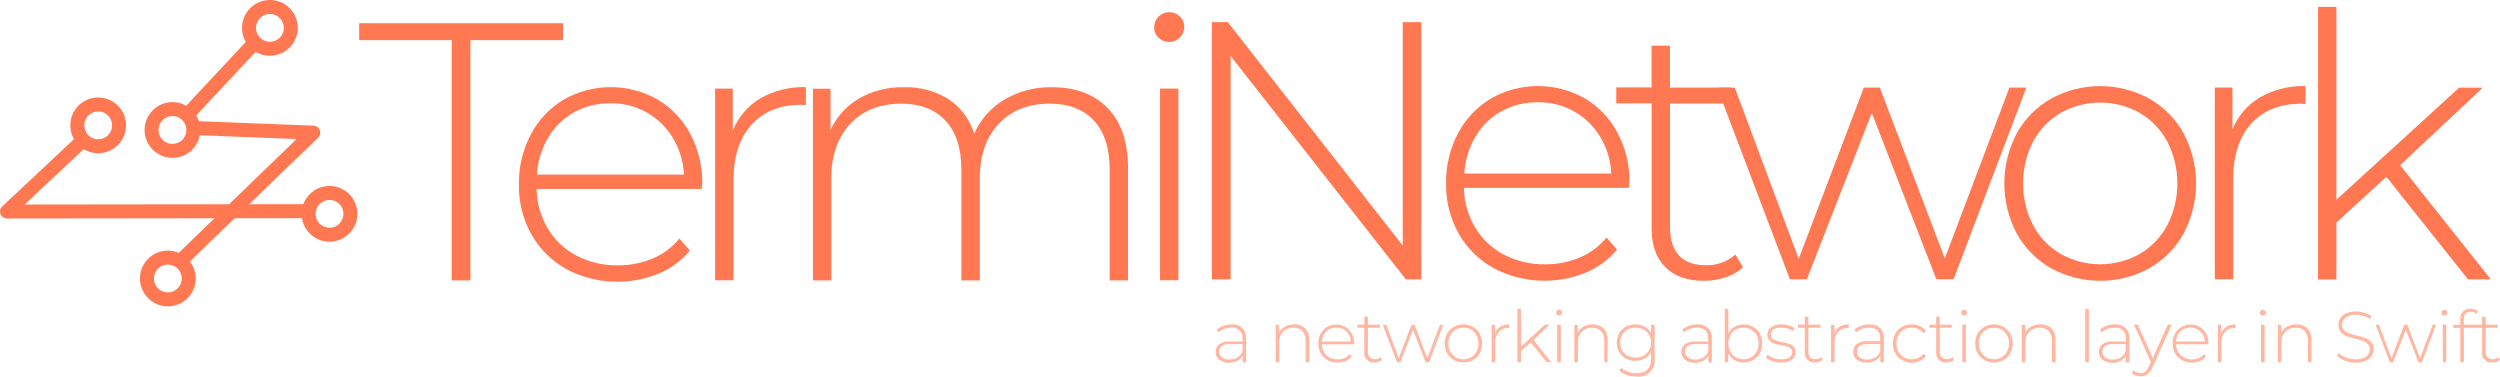
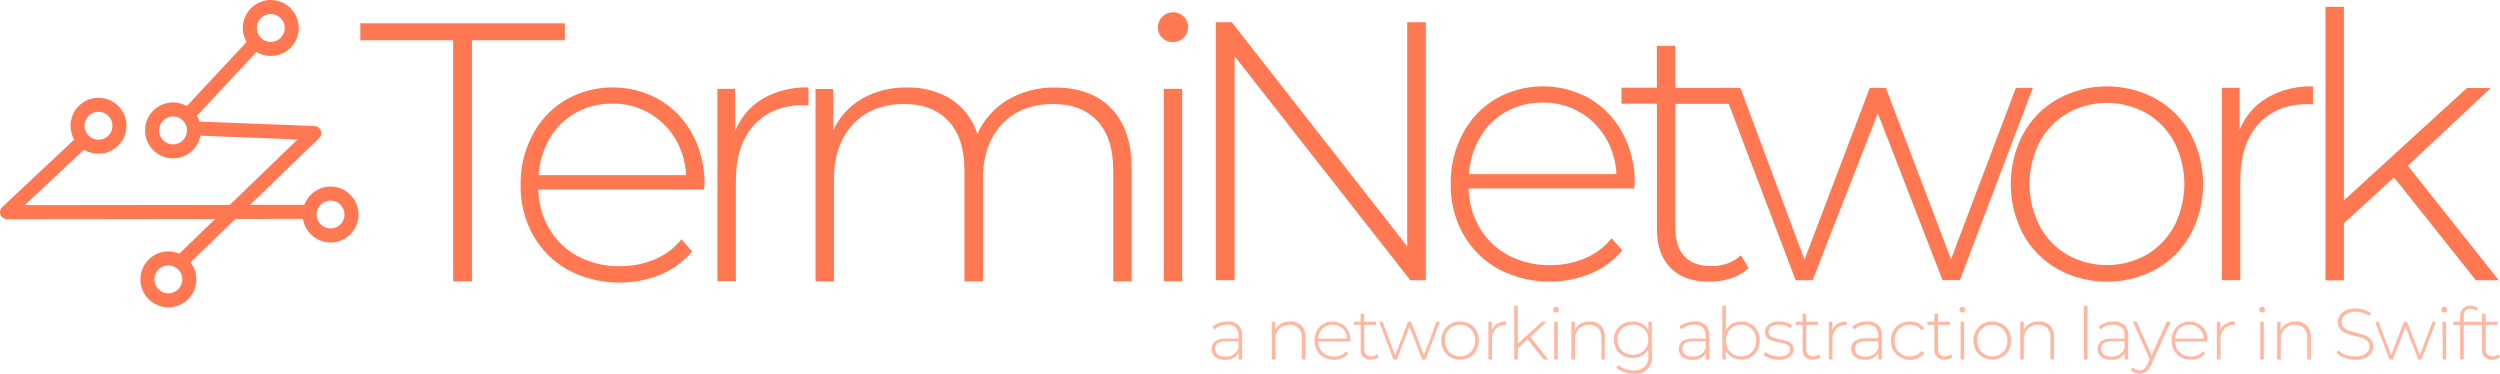
- <svg xmlns="http://www.w3.org/2000/svg" viewBox="0 0 626.06 94.27">
+ <svg xmlns="http://www.w3.org/2000/svg" viewBox="0 0 624.06 93.27">
  <defs>
    <style>.cls-1,.cls-2{fill:none;stroke:#ff7851;stroke-width:3.5px;}.cls-1{stroke-miterlimit:10;}.cls-2{stroke-linejoin:round;}.cls-3{fill:#ff7851;}.cls-4{fill:#ffb7a1;}</style>
  </defs>
  <g id="Layer_2" data-name="Layer 2">
    <circle class="cls-1" cx="82.52" cy="53.55" r="5.23" />
    <circle class="cls-1" cx="42.03" cy="69.74" r="5.23" />
    <circle class="cls-1" cx="43.19" cy="32.55" r="5.23" />
    <circle class="cls-1" cx="24.59" cy="31.39" r="5.23" />
    <circle class="cls-1" cx="67.59" cy="6.98" r="5.23" />
    <polyline class="cls-2" points="48.24 32.05 78.45 33.22 45.09 65.42" />
    <polyline class="cls-2" points="20.34 35.54 1.75 52.97 76.89 52.88" />
    <line class="cls-2" x1="63.34" y1="11.14" x2="47.07" y2="28.57" />
    <path class="cls-3" d="M295.37,439.33H272.19V435.1h51.06v4.23H300.06V499.5h-4.69Z" transform="translate(-182.25 -429.28)" />
    <path class="cls-3" d="M357.93,476.59H316.62a20.12,20.12,0,0,0,2.86,10,18.15,18.15,0,0,0,7.22,6.76A21.63,21.63,0,0,0,337,495.72a21.9,21.9,0,0,0,8.69-1.7,16.85,16.85,0,0,0,6.67-5l2.67,3a20.5,20.5,0,0,1-7.87,5.8,27.44,27.44,0,0,1-23-1.1,22.69,22.69,0,0,1-8.79-8.65,24.79,24.79,0,0,1-3.17-12.61,26,26,0,0,1,3-12.55,22,22,0,0,1,8.23-8.7,23.77,23.77,0,0,1,23.51,0,21.86,21.86,0,0,1,8.18,8.6,25.77,25.77,0,0,1,3,12.51ZM326,457.41a17.24,17.24,0,0,0-6.49,6.34,20.71,20.71,0,0,0-2.8,9.25h36.8a19.42,19.42,0,0,0-2.76-9.2,17.89,17.89,0,0,0-15.64-8.65A18.32,18.32,0,0,0,326,457.41Z" transform="translate(-182.25 -429.28)" />
    <path class="cls-3" d="M372.65,453.91a21.86,21.86,0,0,1,11.41-2.81v4.51l-1.1-.09q-8,0-12.52,5t-4.5,13.94v25h-4.61v-48h4.42V462A16.58,16.58,0,0,1,372.65,453.91Z" transform="translate(-182.25 -429.28)" />
    <path class="cls-3" d="M459.64,456.35q5.1,5.23,5.1,15.09V499.5h-4.6V471.8q0-8.08-3.95-12.32t-11-4.24q-8.1,0-12.84,5.06t-4.73,13.62V499.5H423V471.8q0-8.08-4-12.32t-11-4.24q-8.1,0-12.83,5.06t-4.74,13.62V499.5h-4.6v-48h4.41v10.31a17.73,17.73,0,0,1,7.13-7.87,21.74,21.74,0,0,1,11.27-2.81,20,20,0,0,1,11.09,2.95,16,16,0,0,1,6.49,8.65,18.73,18.73,0,0,1,7.49-8.47,22.43,22.43,0,0,1,11.92-3.13Q454.54,451.1,459.64,456.35Z" transform="translate(-182.25 -429.28)" />
    <path class="cls-3" d="M472.38,438.73a3.46,3.46,0,0,1-1.1-2.62,3.76,3.76,0,0,1,3.77-3.77,3.71,3.71,0,0,1,2.66,1.05,3.49,3.49,0,0,1,1.11,2.63,3.79,3.79,0,0,1-3.77,3.77A3.7,3.7,0,0,1,472.38,438.73Zm.37,12.74h4.6v48h-4.6Z" transform="translate(-182.25 -429.28)" />
-     <path class="cls-4" d="M493.37,511.41a3.45,3.45,0,0,1,.94,2.62v6h-.87v-1.67a3.19,3.19,0,0,1-1.31,1.29,4.45,4.45,0,0,1-2.07.46,3.84,3.84,0,0,1-2.48-.74,2.56,2.56,0,0,1-.07-3.85,4.06,4.06,0,0,1,2.67-.72h3.23V514a2.63,2.63,0,0,0-.72-2,2.88,2.88,0,0,0-2.07-.68,5.17,5.17,0,0,0-1.8.32,4.47,4.47,0,0,0-1.44.87l-.45-.65a4.85,4.85,0,0,1,1.69-1,6,6,0,0,1,2.07-.35A3.71,3.71,0,0,1,493.37,511.41Zm-1.2,7.37a3.28,3.28,0,0,0,1.24-1.57v-1.76H490.2a3.26,3.26,0,0,0-2,.5,1.71,1.71,0,0,0-.62,1.39,1.74,1.74,0,0,0,.69,1.45,3.09,3.09,0,0,0,1.92.53A3.52,3.52,0,0,0,492.17,518.78Z" transform="translate(-182.25 -429.28)" />
-     <path class="cls-4" d="M509.12,511.54a4,4,0,0,1,1,2.95V520h-.9v-5.41a3.34,3.34,0,0,0-.81-2.42,3,3,0,0,0-2.24-.82,3.47,3.47,0,0,0-2.61,1,3.68,3.68,0,0,0-.95,2.66v5h-.9v-9.39h.86v2a3.67,3.67,0,0,1,1.45-1.55,4.48,4.48,0,0,1,2.28-.55A3.77,3.77,0,0,1,509.12,511.54Z" transform="translate(-182.25 -429.28)" />
-     <path class="cls-4" d="M521.36,515.5h-8.08a4,4,0,0,0,.55,2,3.61,3.61,0,0,0,1.42,1.32,4.26,4.26,0,0,0,2,.47,4.37,4.37,0,0,0,1.7-.34,3.32,3.32,0,0,0,1.3-1l.52.6a3.91,3.91,0,0,1-1.54,1.13,5.06,5.06,0,0,1-2,.4,5,5,0,0,1-2.5-.62,4.3,4.3,0,0,1-1.72-1.69,4.79,4.79,0,0,1-.62-2.46,5.08,5.08,0,0,1,.58-2.46,4.32,4.32,0,0,1,1.61-1.7,4.67,4.67,0,0,1,4.6,0,4.25,4.25,0,0,1,1.6,1.68,5.07,5.07,0,0,1,.59,2.45Zm-6.25-3.75a3.36,3.36,0,0,0-1.27,1.24,4,4,0,0,0-.54,1.81h7.2A3.87,3.87,0,0,0,520,513a3.51,3.51,0,0,0-3.06-1.69A3.68,3.68,0,0,0,515.11,511.75Z" transform="translate(-182.25 -429.28)" />
-     <path class="cls-4" d="M528.38,519.39a2.13,2.13,0,0,1-.86.49,3.16,3.16,0,0,1-1.07.18,2.33,2.33,0,0,1-2.55-2.56v-6.14h-1.73v-.77h1.73v-2h.9v2h3v.77h-3v6a1.93,1.93,0,0,0,.44,1.39,1.68,1.68,0,0,0,1.3.48,2.07,2.07,0,0,0,1.46-.52Z" transform="translate(-182.25 -429.28)" />
-     <path class="cls-4" d="M543.68,510.59,540.12,520h-.85l-3.17-8.15L532.92,520h-.83l-3.57-9.39h.87l3.13,8.39,3.2-8.39h.78l3.18,8.37,3.17-8.37Z" transform="translate(-182.25 -429.28)" />
-     <path class="cls-4" d="M546.32,519.44a4.32,4.32,0,0,1-1.69-1.7,5.25,5.25,0,0,1,0-4.91,4.38,4.38,0,0,1,1.69-1.7,5,5,0,0,1,4.8,0,4.29,4.29,0,0,1,1.68,1.7,5.17,5.17,0,0,1,0,4.91,4.23,4.23,0,0,1-1.68,1.7,5,5,0,0,1-4.8,0Zm4.33-.7a3.57,3.57,0,0,0,1.35-1.4,4.47,4.47,0,0,0,0-4.11,3.64,3.64,0,0,0-1.35-1.4,4,4,0,0,0-3.87,0,3.64,3.64,0,0,0-1.35,1.4,4.55,4.55,0,0,0,0,4.11,3.57,3.57,0,0,0,1.35,1.4,3.93,3.93,0,0,0,3.87,0Z" transform="translate(-182.25 -429.28)" />
-     <path class="cls-4" d="M558,511.06a4.33,4.33,0,0,1,2.23-.54v.88l-.21,0a3.13,3.13,0,0,0-2.45,1,3.91,3.91,0,0,0-.88,2.73V520h-.9v-9.39h.86v2.05A3.32,3.32,0,0,1,558,511.06Z" transform="translate(-182.25 -429.28)" />
-     <path class="cls-4" d="M565.58,515l-2.44,2.23V520h-.9V506.63h.9v9.45l6-5.49h1.15l-4,3.8L570.7,520h-1.12Z" transform="translate(-182.25 -429.28)" />
-     <path class="cls-4" d="M572.14,508.09a.64.64,0,0,1-.22-.51.69.69,0,0,1,.22-.52.73.73,0,0,1,.52-.22.72.72,0,0,1,.52.21.67.67,0,0,1,.22.51.71.71,0,0,1-.22.53.75.75,0,0,1-1,0Zm.07,2.5h.9V520h-.9Z" transform="translate(-182.25 -429.28)" />
-     <path class="cls-4" d="M583.84,511.54a4,4,0,0,1,1,2.95V520H584v-5.41a3.34,3.34,0,0,0-.8-2.42,3,3,0,0,0-2.24-.82,3.47,3.47,0,0,0-2.61,1,3.64,3.64,0,0,0-.95,2.66v5h-.9v-9.39h.86v2a3.67,3.67,0,0,1,1.45-1.55,4.48,4.48,0,0,1,2.28-.55A3.8,3.8,0,0,1,583.84,511.54Z" transform="translate(-182.25 -429.28)" />
-     <path class="cls-4" d="M596.6,510.59V519a4,4,0,0,1-4.56,4.57,7.26,7.26,0,0,1-2.44-.4,4.72,4.72,0,0,1-1.86-1.1l.49-.68a5,5,0,0,0,1.69,1,6.11,6.11,0,0,0,2.11.36,3.82,3.82,0,0,0,2.77-.89,3.77,3.77,0,0,0,.9-2.77V517.5a4.05,4.05,0,0,1-1.6,1.58,4.7,4.7,0,0,1-2.31.56,4.88,4.88,0,0,1-2.38-.58,4.34,4.34,0,0,1-1.69-1.63,4.87,4.87,0,0,1,0-4.72,4.32,4.32,0,0,1,1.69-1.62,5,5,0,0,1,2.38-.57,4.77,4.77,0,0,1,2.34.57,4,4,0,0,1,1.6,1.62v-2.12Zm-2.76,7.76a3.4,3.4,0,0,0,1.38-1.33,3.82,3.82,0,0,0,.5-1.95,3.76,3.76,0,0,0-.5-1.94,3.46,3.46,0,0,0-1.38-1.33,4.38,4.38,0,0,0-4,0,3.48,3.48,0,0,0-1.36,1.33,3.76,3.76,0,0,0-.5,1.94,3.82,3.82,0,0,0,.5,1.95,3.41,3.41,0,0,0,1.36,1.33,4.3,4.3,0,0,0,4,0Z" transform="translate(-182.25 -429.28)" />
-     <path class="cls-4" d="M610,511.41a3.45,3.45,0,0,1,.94,2.62v6h-.87v-1.67a3.19,3.19,0,0,1-1.31,1.29,4.45,4.45,0,0,1-2.07.46,3.84,3.84,0,0,1-2.48-.74,2.56,2.56,0,0,1-.07-3.85,4.06,4.06,0,0,1,2.67-.72H610V514a2.67,2.67,0,0,0-.71-2,2.93,2.93,0,0,0-2.08-.68,5.11,5.11,0,0,0-1.79.32,4.52,4.52,0,0,0-1.45.87l-.45-.65a4.85,4.85,0,0,1,1.69-1,6,6,0,0,1,2.07-.35A3.71,3.71,0,0,1,610,511.41Zm-1.2,7.37a3.28,3.28,0,0,0,1.24-1.57v-1.76h-3.21a3.21,3.21,0,0,0-2,.5,1.69,1.69,0,0,0-.63,1.39,1.74,1.74,0,0,0,.69,1.45,3.09,3.09,0,0,0,1.92.53A3.52,3.52,0,0,0,608.79,518.78Z" transform="translate(-182.25 -429.28)" />
-     <path class="cls-4" d="M621.28,511.12a4.28,4.28,0,0,1,1.66,1.69,5.06,5.06,0,0,1,.6,2.48,5,5,0,0,1-.6,2.46,4.35,4.35,0,0,1-1.66,1.69,4.67,4.67,0,0,1-2.38.62,4.42,4.42,0,0,1-2.28-.61,4.11,4.11,0,0,1-1.57-1.68V520h-.87V506.63h.9v6.1a4.11,4.11,0,0,1,1.57-1.63,4.39,4.39,0,0,1,2.25-.58A4.75,4.75,0,0,1,621.28,511.12Zm-.49,7.62a3.52,3.52,0,0,0,1.36-1.4,4.55,4.55,0,0,0,0-4.11,3.59,3.59,0,0,0-1.36-1.4,4,4,0,0,0-3.88,0,3.64,3.64,0,0,0-1.35,1.4,4.55,4.55,0,0,0,0,4.11,3.57,3.57,0,0,0,1.35,1.4,3.94,3.94,0,0,0,3.88,0Z" transform="translate(-182.25 -429.28)" />
-     <path class="cls-4" d="M626.1,519.71a4.31,4.31,0,0,1-1.6-.86l.41-.72a5,5,0,0,0,1.49.81,5.5,5.5,0,0,0,1.9.32,3.74,3.74,0,0,0,2.09-.46,1.51,1.51,0,0,0,.68-1.3,1.24,1.24,0,0,0-.37-.94,2.43,2.43,0,0,0-.91-.5,15.22,15.22,0,0,0-1.49-.34,12.65,12.65,0,0,1-1.8-.43,2.8,2.8,0,0,1-1.17-.76,2,2,0,0,1-.49-1.44,2.24,2.24,0,0,1,.93-1.84,4.12,4.12,0,0,1,2.63-.73,6.45,6.45,0,0,1,1.79.25,4.81,4.81,0,0,1,1.44.66l-.42.72a4.55,4.55,0,0,0-1.31-.63,5.5,5.5,0,0,0-1.51-.21,3.36,3.36,0,0,0-2,.48,1.51,1.51,0,0,0-.67,1.28,1.27,1.27,0,0,0,.38,1,2.26,2.26,0,0,0,.92.52,14.16,14.16,0,0,0,1.54.37,14.19,14.19,0,0,1,1.78.43,2.64,2.64,0,0,1,1.14.73,1.94,1.94,0,0,1,.47,1.38,2.2,2.2,0,0,1-1,1.87,4.61,4.61,0,0,1-2.74.71A6.7,6.7,0,0,1,626.1,519.71Z" transform="translate(-182.25 -429.28)" />
-     <path class="cls-4" d="M638.7,519.39a2.13,2.13,0,0,1-.86.49,3.16,3.16,0,0,1-1.07.18,2.33,2.33,0,0,1-2.55-2.56v-6.14h-1.73v-.77h1.73v-2h.9v2h3v.77h-3v6a1.93,1.93,0,0,0,.44,1.39,1.68,1.68,0,0,0,1.3.48,2.07,2.07,0,0,0,1.46-.52Z" transform="translate(-182.25 -429.28)" />
-     <path class="cls-4" d="M643,511.06a4.31,4.31,0,0,1,2.23-.54v.88l-.22,0a3.15,3.15,0,0,0-2.45,1,4,4,0,0,0-.88,2.73V520h-.9v-9.39h.87v2.05A3.22,3.22,0,0,1,643,511.06Z" transform="translate(-182.25 -429.28)" />
-     <path class="cls-4" d="M653.08,511.41A3.41,3.41,0,0,1,654,514v6h-.87v-1.67a3.13,3.13,0,0,1-1.31,1.29,4.45,4.45,0,0,1-2.07.46,3.86,3.86,0,0,1-2.48-.74,2.39,2.39,0,0,1-.9-2,2.43,2.43,0,0,1,.83-1.9,4.07,4.07,0,0,1,2.68-.72h3.22V514a2.67,2.67,0,0,0-.71-2,2.93,2.93,0,0,0-2.08-.68,5.11,5.11,0,0,0-1.79.32,4.52,4.52,0,0,0-1.45.87l-.45-.65a4.94,4.94,0,0,1,1.69-1,6,6,0,0,1,2.07-.35A3.71,3.71,0,0,1,653.08,511.41Zm-1.2,7.37a3.28,3.28,0,0,0,1.24-1.57v-1.76h-3.21a3.21,3.21,0,0,0-2,.5,1.68,1.68,0,0,0-.62,1.39,1.73,1.73,0,0,0,.68,1.45,3.12,3.12,0,0,0,1.93.53A3.49,3.49,0,0,0,651.88,518.78Z" transform="translate(-182.25 -429.28)" />
-     <path class="cls-4" d="M658.57,519.44a4.32,4.32,0,0,1-1.69-1.7,4.87,4.87,0,0,1-.61-2.45,5,5,0,0,1,.61-2.48,4.29,4.29,0,0,1,1.69-1.69,5,5,0,0,1,2.45-.6,4.64,4.64,0,0,1,2.06.44,3.66,3.66,0,0,1,1.5,1.28l-.66.49a3.15,3.15,0,0,0-1.25-1.05,3.76,3.76,0,0,0-1.65-.35,3.92,3.92,0,0,0-2,.49,3.55,3.55,0,0,0-1.37,1.4,4.62,4.62,0,0,0,0,4.14,3.52,3.52,0,0,0,1.37,1.39,3.92,3.92,0,0,0,2,.5,3.76,3.76,0,0,0,1.65-.36,3.15,3.15,0,0,0,1.25-1l.66.49a3.66,3.66,0,0,1-1.5,1.28,4.65,4.65,0,0,1-2.06.45A4.87,4.87,0,0,1,658.57,519.44Z" transform="translate(-182.25 -429.28)" />
-     <path class="cls-4" d="M671.6,519.39a2.09,2.09,0,0,1-.85.49,3.21,3.21,0,0,1-1.07.18,2.34,2.34,0,0,1-2.56-2.56v-6.14h-1.73v-.77h1.73v-2h.9v2h3v.77h-3v6a2,2,0,0,0,.44,1.39,1.7,1.7,0,0,0,1.31.48,2.09,2.09,0,0,0,1.46-.52Z" transform="translate(-182.25 -429.28)" />
-     <path class="cls-4" d="M673.58,508.09a.66.66,0,0,1-.21-.51.72.72,0,0,1,.21-.52.75.75,0,0,1,.53-.22.73.73,0,0,1,.52.21.69.69,0,0,1,.21.51.74.74,0,0,1-1.26.53Zm.08,2.5h.89V520h-.89Z" transform="translate(-182.25 -429.28)" />
-     <path class="cls-4" d="M679.17,519.44a4.36,4.36,0,0,1-1.68-1.7,5.25,5.25,0,0,1,0-4.91,4.43,4.43,0,0,1,1.68-1.7,5,5,0,0,1,4.81,0,4.43,4.43,0,0,1,1.68,1.7,5.25,5.25,0,0,1,0,4.91,4.36,4.36,0,0,1-1.68,1.7,5,5,0,0,1-4.81,0Zm4.34-.7a3.57,3.57,0,0,0,1.35-1.4,4.47,4.47,0,0,0,0-4.11,3.64,3.64,0,0,0-1.35-1.4,4,4,0,0,0-3.87,0,3.64,3.64,0,0,0-1.35,1.4,4.47,4.47,0,0,0,0,4.11,3.57,3.57,0,0,0,1.35,1.4,3.93,3.93,0,0,0,3.87,0Z" transform="translate(-182.25 -429.28)" />
-     <path class="cls-4" d="M696,511.54a4,4,0,0,1,1,2.95V520h-.9v-5.41a3.38,3.38,0,0,0-.8-2.42,3,3,0,0,0-2.24-.82,3.44,3.44,0,0,0-2.61,1,3.65,3.65,0,0,0-1,2.66v5h-.9v-9.39h.87v2a3.55,3.55,0,0,1,1.45-1.55,4.46,4.46,0,0,1,2.27-.55A3.77,3.77,0,0,1,696,511.54Z" transform="translate(-182.25 -429.28)" />
-     <path class="cls-4" d="M704.45,506.63h.9V520h-.9Z" transform="translate(-182.25 -429.28)" />
-     <path class="cls-4" d="M714.55,511.41a3.45,3.45,0,0,1,.94,2.62v6h-.87v-1.67a3.19,3.19,0,0,1-1.31,1.29,4.45,4.45,0,0,1-2.07.46,3.84,3.84,0,0,1-2.48-.74,2.56,2.56,0,0,1-.07-3.85,4.06,4.06,0,0,1,2.67-.72h3.23V514a2.67,2.67,0,0,0-.71-2,2.93,2.93,0,0,0-2.08-.68,5.21,5.21,0,0,0-1.8.32,4.47,4.47,0,0,0-1.44.87l-.45-.65a4.85,4.85,0,0,1,1.69-1,6,6,0,0,1,2.07-.35A3.71,3.71,0,0,1,714.55,511.41Zm-1.2,7.37a3.28,3.28,0,0,0,1.24-1.57v-1.76h-3.21a3.21,3.21,0,0,0-2,.5,1.69,1.69,0,0,0-.63,1.39,1.74,1.74,0,0,0,.69,1.45,3.09,3.09,0,0,0,1.92.53A3.52,3.52,0,0,0,713.35,518.78Z" transform="translate(-182.25 -429.28)" />
-     <path class="cls-4" d="M726.11,510.59l-4.83,10.67A4.28,4.28,0,0,1,720,523a2.8,2.8,0,0,1-1.68.52,3.3,3.3,0,0,1-1.22-.22,2.44,2.44,0,0,1-1-.63l.45-.68a2.36,2.36,0,0,0,1.75.74,1.89,1.89,0,0,0,1.17-.38,3.49,3.49,0,0,0,.9-1.3l.5-1.13-4.23-9.36h.95l3.77,8.4,3.76-8.4Z" transform="translate(-182.25 -429.28)" />
-     <path class="cls-4" d="M735.29,515.5H727.2a4,4,0,0,0,.56,2,3.61,3.61,0,0,0,1.42,1.32,4.25,4.25,0,0,0,2,.47,4.34,4.34,0,0,0,1.7-.34,3.28,3.28,0,0,0,1.31-1l.52.6a4,4,0,0,1-1.54,1.13,5.15,5.15,0,0,1-2,.4,5,5,0,0,1-2.5-.62,4.43,4.43,0,0,1-1.72-1.69,4.89,4.89,0,0,1-.62-2.46,5.08,5.08,0,0,1,.59-2.46,4.26,4.26,0,0,1,1.61-1.7,4.37,4.37,0,0,1,2.3-.61,4.46,4.46,0,0,1,2.3.6,4.32,4.32,0,0,1,1.6,1.68,5.07,5.07,0,0,1,.58,2.45ZM729,511.75a3.36,3.36,0,0,0-1.27,1.24,4,4,0,0,0-.55,1.81h7.2a3.65,3.65,0,0,0-.54-1.8,3.46,3.46,0,0,0-1.28-1.24,3.51,3.51,0,0,0-1.78-.45A3.64,3.64,0,0,0,729,511.75Z" transform="translate(-182.25 -429.28)" />
-     <path class="cls-4" d="M739.86,511.06a4.31,4.31,0,0,1,2.23-.54v.88l-.22,0a3.11,3.11,0,0,0-2.44,1,3.92,3.92,0,0,0-.89,2.73V520h-.9v-9.39h.87v2.05A3.32,3.32,0,0,1,739.86,511.06Z" transform="translate(-182.25 -429.28)" />
-     <path class="cls-4" d="M748.39,508.09a.67.67,0,0,1-.22-.51.75.75,0,0,1,.74-.74.7.7,0,0,1,.52.21.67.67,0,0,1,.22.51.71.71,0,0,1-.22.53.7.7,0,0,1-.52.21A.72.72,0,0,1,748.39,508.09Zm.07,2.5h.9V520h-.9Z" transform="translate(-182.25 -429.28)" />
-     <path class="cls-4" d="M760.09,511.54a4,4,0,0,1,1,2.95V520h-.9v-5.41a3.38,3.38,0,0,0-.8-2.42,3,3,0,0,0-2.25-.82,3.47,3.47,0,0,0-2.61,1,3.68,3.68,0,0,0-.95,2.66v5h-.9v-9.39h.86v2a3.67,3.67,0,0,1,1.45-1.55,4.5,4.5,0,0,1,2.28-.55A3.77,3.77,0,0,1,760.09,511.54Z" transform="translate(-182.25 -429.28)" />
-     <path class="cls-4" d="M769.51,519.6a5.08,5.08,0,0,1-2-1.24l.41-.68a4.84,4.84,0,0,0,1.79,1.14,6.31,6.31,0,0,0,2.37.44,4.49,4.49,0,0,0,2.72-.68,2.13,2.13,0,0,0,.92-1.78,1.86,1.86,0,0,0-.49-1.35,3.16,3.16,0,0,0-1.21-.78,16.08,16.08,0,0,0-1.94-.55,18.76,18.76,0,0,1-2.22-.67,3.57,3.57,0,0,1-1.42-1,2.66,2.66,0,0,1-.59-1.81,3,3,0,0,1,.49-1.68,3.3,3.3,0,0,1,1.48-1.22,6.09,6.09,0,0,1,2.49-.45,7.24,7.24,0,0,1,2.06.31,5.85,5.85,0,0,1,1.74.83l-.34.74a5.8,5.8,0,0,0-1.66-.8,6.34,6.34,0,0,0-1.8-.27,4.22,4.22,0,0,0-2.64.71,2.18,2.18,0,0,0-.9,1.81,1.86,1.86,0,0,0,.48,1.35,3.24,3.24,0,0,0,1.21.78,17.42,17.42,0,0,0,2,.57,18.19,18.19,0,0,1,2.22.67,3.66,3.66,0,0,1,1.41,1,2.57,2.57,0,0,1,.58,1.77,3,3,0,0,1-.49,1.68,3.4,3.4,0,0,1-1.52,1.2,6.31,6.31,0,0,1-2.52.45A7.31,7.31,0,0,1,769.51,519.6Z" transform="translate(-182.25 -429.28)" />
-     <path class="cls-4" d="M792.31,510.59,788.75,520h-.85l-3.17-8.15L781.54,520h-.82l-3.57-9.39H778l3.13,8.39,3.2-8.39h.78l3.18,8.37,3.17-8.37Z" transform="translate(-182.25 -429.28)" />
-     <path class="cls-4" d="M793.88,508.09a.64.64,0,0,1-.22-.51.69.69,0,0,1,.22-.52.71.71,0,0,1,.52-.22.72.72,0,0,1,.52.21.69.69,0,0,1,.21.51.74.74,0,0,1-.21.53.72.72,0,0,1-.52.21A.7.7,0,0,1,793.88,508.09Zm.07,2.5h.9V520H794Z" transform="translate(-182.25 -429.28)" />
-     <path class="cls-4" d="M799.26,509.22v1.37h3v.77h-3V520h-.9v-8.62h-1.73v-.77h1.73v-1.44a2.39,2.39,0,0,1,2.61-2.59,3.57,3.57,0,0,1,1,.15,2,2,0,0,1,.82.46l-.36.68a2.09,2.09,0,0,0-1.46-.52C799.84,507.33,799.26,508,799.26,509.22Z" transform="translate(-182.25 -429.28)" />
-     <path class="cls-4" d="M808.31,519.39a2.16,2.16,0,0,1-.85.49,3.26,3.26,0,0,1-1.08.18,2.33,2.33,0,0,1-2.55-2.56v-6.14H802.1v-.77h1.73v-2h.9v2h3v.77h-3v6a2,2,0,0,0,.44,1.39,1.68,1.68,0,0,0,1.3.48,2.07,2.07,0,0,0,1.46-.52Z" transform="translate(-182.25 -429.28)" />
+     <path class="cls-4" d="M491.37,510.41a3.45,3.45,0,0,1,.94,2.62v6h-.87v-1.67a3.19,3.19,0,0,1-1.31,1.29,4.45,4.45,0,0,1-2.07.46,3.84,3.84,0,0,1-2.48-.74,2.56,2.56,0,0,1-.07-3.85,4.06,4.06,0,0,1,2.67-.72h3.23V513a2.63,2.63,0,0,0-.72-2,2.88,2.88,0,0,0-2.07-.68,5.17,5.17,0,0,0-1.8.32,4.47,4.47,0,0,0-1.44.87l-.45-.65a4.85,4.85,0,0,1,1.69-1,6,6,0,0,1,2.07-.35A3.71,3.71,0,0,1,491.37,510.41Zm-1.2,7.37a3.28,3.28,0,0,0,1.24-1.57v-1.76H488.2a3.26,3.26,0,0,0-2,.5,1.71,1.71,0,0,0-.62,1.39,1.74,1.74,0,0,0,.69,1.45,3.09,3.09,0,0,0,1.92.53A3.52,3.52,0,0,0,490.17,517.78Z" transform="translate(-182.25 -429.28)" />
+     <path class="cls-4" d="M507.12,510.54a4,4,0,0,1,1,2.95V519h-.9v-5.41a3.34,3.34,0,0,0-.81-2.42,3,3,0,0,0-2.24-.82,3.47,3.47,0,0,0-2.61,1,3.68,3.68,0,0,0-.95,2.66v5h-.9v-9.39h.86v2a3.67,3.67,0,0,1,1.45-1.55,4.48,4.48,0,0,1,2.28-.55A3.77,3.77,0,0,1,507.12,510.54Z" transform="translate(-182.25 -429.28)" />
+     <path class="cls-4" d="M519.36,514.5h-8.08a4,4,0,0,0,.55,2,3.61,3.61,0,0,0,1.42,1.32,4.26,4.26,0,0,0,2,.47,4.37,4.37,0,0,0,1.7-.34,3.32,3.32,0,0,0,1.3-1l.52.6a3.91,3.91,0,0,1-1.54,1.13,5.06,5.06,0,0,1-2,.4,5,5,0,0,1-2.5-.62,4.3,4.3,0,0,1-1.72-1.69,4.79,4.79,0,0,1-.62-2.46,5.08,5.08,0,0,1,.58-2.46,4.32,4.32,0,0,1,1.61-1.7,4.67,4.67,0,0,1,4.6,0,4.25,4.25,0,0,1,1.6,1.68,5.07,5.07,0,0,1,.59,2.45Zm-6.25-3.75a3.36,3.36,0,0,0-1.27,1.24,4,4,0,0,0-.54,1.81h7.2A3.87,3.87,0,0,0,518,512a3.51,3.51,0,0,0-3.06-1.69A3.68,3.68,0,0,0,513.11,510.75Z" transform="translate(-182.25 -429.28)" />
+     <path class="cls-4" d="M526.38,518.39a2.13,2.13,0,0,1-.86.49,3.16,3.16,0,0,1-1.07.18,2.33,2.33,0,0,1-2.55-2.56v-6.14h-1.73v-.77h1.73v-2h.9v2h3v.77h-3v6a1.93,1.93,0,0,0,.44,1.39,1.68,1.68,0,0,0,1.3.48,2.07,2.07,0,0,0,1.46-.52Z" transform="translate(-182.25 -429.28)" />
+     <path class="cls-4" d="M541.68,509.59,538.12,519h-.85l-3.17-8.15L530.92,519h-.83l-3.57-9.39h.87l3.13,8.39,3.2-8.39h.78l3.18,8.37,3.17-8.37Z" transform="translate(-182.25 -429.28)" />
+     <path class="cls-4" d="M544.32,518.44a4.32,4.32,0,0,1-1.69-1.7,5.25,5.25,0,0,1,0-4.91,4.38,4.38,0,0,1,1.69-1.7,5,5,0,0,1,4.8,0,4.29,4.29,0,0,1,1.68,1.7,5.17,5.17,0,0,1,0,4.91,4.23,4.23,0,0,1-1.68,1.7,5,5,0,0,1-4.8,0Zm4.33-.7a3.57,3.57,0,0,0,1.35-1.4,4.47,4.47,0,0,0,0-4.11,3.64,3.64,0,0,0-1.35-1.4,4,4,0,0,0-3.87,0,3.64,3.64,0,0,0-1.35,1.4,4.55,4.55,0,0,0,0,4.11,3.57,3.57,0,0,0,1.35,1.4,3.93,3.93,0,0,0,3.87,0Z" transform="translate(-182.25 -429.28)" />
+     <path class="cls-4" d="M556,510.06a4.33,4.33,0,0,1,2.23-.54v.88l-.21,0a3.13,3.13,0,0,0-2.45,1,3.91,3.91,0,0,0-.88,2.73V519h-.9v-9.39h.86v2.05A3.32,3.32,0,0,1,556,510.06Z" transform="translate(-182.25 -429.28)" />
+     <path class="cls-4" d="M563.58,514l-2.44,2.23V519h-.9V505.63h.9v9.45l6-5.49h1.15l-4,3.8L568.7,519h-1.12Z" transform="translate(-182.25 -429.28)" />
+     <path class="cls-4" d="M570.14,507.09a.64.64,0,0,1-.22-.51.69.69,0,0,1,.22-.52.73.73,0,0,1,.52-.22.72.72,0,0,1,.52.21.67.67,0,0,1,.22.51.71.71,0,0,1-.22.53.75.75,0,0,1-1,0Zm.07,2.5h.9V519h-.9Z" transform="translate(-182.25 -429.28)" />
+     <path class="cls-4" d="M581.84,510.54a4,4,0,0,1,1,2.95V519H582v-5.41a3.34,3.34,0,0,0-.8-2.42,3,3,0,0,0-2.24-.82,3.47,3.47,0,0,0-2.61,1,3.64,3.64,0,0,0-.95,2.66v5h-.9v-9.39h.86v2a3.67,3.67,0,0,1,1.45-1.55,4.48,4.48,0,0,1,2.28-.55A3.8,3.8,0,0,1,581.84,510.54Z" transform="translate(-182.25 -429.28)" />
+     <path class="cls-4" d="M594.6,509.59V518a4,4,0,0,1-4.56,4.57,7.26,7.26,0,0,1-2.44-.4,4.72,4.72,0,0,1-1.86-1.1l.49-.68a5,5,0,0,0,1.69,1,6.11,6.11,0,0,0,2.11.36,3.82,3.82,0,0,0,2.77-.89,3.77,3.77,0,0,0,.9-2.77V516.5a4.05,4.05,0,0,1-1.6,1.58,4.7,4.7,0,0,1-2.31.56,4.88,4.88,0,0,1-2.38-.58,4.34,4.34,0,0,1-1.69-1.63,4.87,4.87,0,0,1,0-4.72,4.32,4.32,0,0,1,1.69-1.62,5,5,0,0,1,2.38-.57,4.77,4.77,0,0,1,2.34.57,4,4,0,0,1,1.6,1.62v-2.12Zm-2.76,7.76a3.4,3.4,0,0,0,1.38-1.33,3.82,3.82,0,0,0,.5-1.95,3.76,3.76,0,0,0-.5-1.94,3.46,3.46,0,0,0-1.38-1.33,4.38,4.38,0,0,0-4,0,3.48,3.48,0,0,0-1.36,1.33,3.76,3.76,0,0,0-.5,1.94,3.82,3.82,0,0,0,.5,1.95,3.41,3.41,0,0,0,1.36,1.33,4.3,4.3,0,0,0,4,0Z" transform="translate(-182.25 -429.28)" />
+     <path class="cls-4" d="M608,510.41a3.45,3.45,0,0,1,.94,2.62v6h-.87v-1.67a3.19,3.19,0,0,1-1.31,1.29,4.45,4.45,0,0,1-2.07.46,3.84,3.84,0,0,1-2.48-.74,2.56,2.56,0,0,1-.07-3.85,4.06,4.06,0,0,1,2.67-.72H608V513a2.67,2.67,0,0,0-.71-2,2.93,2.93,0,0,0-2.08-.68,5.11,5.11,0,0,0-1.79.32,4.52,4.52,0,0,0-1.45.87l-.45-.65a4.85,4.85,0,0,1,1.69-1,6,6,0,0,1,2.07-.35A3.71,3.71,0,0,1,608,510.41Zm-1.2,7.37a3.28,3.28,0,0,0,1.24-1.57v-1.76h-3.21a3.21,3.21,0,0,0-2,.5,1.69,1.69,0,0,0-.63,1.39,1.74,1.74,0,0,0,.69,1.45,3.09,3.09,0,0,0,1.92.53A3.52,3.52,0,0,0,606.79,517.78Z" transform="translate(-182.25 -429.28)" />
+     <path class="cls-4" d="M619.28,510.12a4.28,4.28,0,0,1,1.66,1.69,5.06,5.06,0,0,1,.6,2.48,5,5,0,0,1-.6,2.46,4.35,4.35,0,0,1-1.66,1.69,4.67,4.67,0,0,1-2.38.62,4.42,4.42,0,0,1-2.28-.61,4.11,4.11,0,0,1-1.57-1.68V519h-.87V505.63h.9v6.1a4.11,4.11,0,0,1,1.57-1.63,4.39,4.39,0,0,1,2.25-.58A4.75,4.75,0,0,1,619.28,510.12Zm-.49,7.62a3.52,3.52,0,0,0,1.36-1.4,4.55,4.55,0,0,0,0-4.11,3.59,3.59,0,0,0-1.36-1.4,4,4,0,0,0-3.88,0,3.64,3.64,0,0,0-1.35,1.4,4.55,4.55,0,0,0,0,4.11,3.57,3.57,0,0,0,1.35,1.4,3.94,3.94,0,0,0,3.88,0Z" transform="translate(-182.25 -429.28)" />
+     <path class="cls-4" d="M624.1,518.71a4.31,4.31,0,0,1-1.6-.86l.41-.72a5,5,0,0,0,1.49.81,5.5,5.5,0,0,0,1.9.32,3.74,3.74,0,0,0,2.09-.46,1.51,1.51,0,0,0,.68-1.3,1.24,1.24,0,0,0-.37-.94,2.43,2.43,0,0,0-.91-.5,15.22,15.22,0,0,0-1.49-.34,12.65,12.65,0,0,1-1.8-.43,2.8,2.8,0,0,1-1.17-.76,2,2,0,0,1-.49-1.44,2.24,2.24,0,0,1,.93-1.84,4.12,4.12,0,0,1,2.63-.73,6.45,6.45,0,0,1,1.79.25,4.81,4.81,0,0,1,1.44.66l-.42.72a4.55,4.55,0,0,0-1.31-.63,5.5,5.5,0,0,0-1.51-.21,3.36,3.36,0,0,0-2,.48,1.51,1.51,0,0,0-.67,1.28,1.27,1.27,0,0,0,.38,1,2.26,2.26,0,0,0,.92.52,14.16,14.16,0,0,0,1.54.37,14.19,14.19,0,0,1,1.78.43,2.64,2.64,0,0,1,1.14.73,1.94,1.94,0,0,1,.47,1.38,2.2,2.2,0,0,1-1,1.87,4.61,4.61,0,0,1-2.74.71A6.7,6.7,0,0,1,624.1,518.71Z" transform="translate(-182.25 -429.28)" />
+     <path class="cls-4" d="M636.7,518.39a2.13,2.13,0,0,1-.86.49,3.16,3.16,0,0,1-1.07.18,2.33,2.33,0,0,1-2.55-2.56v-6.14h-1.73v-.77h1.73v-2h.9v2h3v.77h-3v6a1.93,1.93,0,0,0,.44,1.39,1.68,1.68,0,0,0,1.3.48,2.07,2.07,0,0,0,1.46-.52Z" transform="translate(-182.25 -429.28)" />
+     <path class="cls-4" d="M641,510.06a4.31,4.31,0,0,1,2.23-.54v.88l-.22,0a3.15,3.15,0,0,0-2.45,1,4,4,0,0,0-.88,2.73V519h-.9v-9.39h.87v2.05A3.22,3.22,0,0,1,641,510.06Z" transform="translate(-182.25 -429.28)" />
+     <path class="cls-4" d="M651.08,510.41A3.41,3.41,0,0,1,652,513v6h-.87v-1.67a3.13,3.13,0,0,1-1.31,1.29,4.45,4.45,0,0,1-2.07.46,3.86,3.86,0,0,1-2.48-.74,2.39,2.39,0,0,1-.9-2,2.43,2.43,0,0,1,.83-1.9,4.07,4.07,0,0,1,2.68-.72h3.22V513a2.67,2.67,0,0,0-.71-2,2.93,2.93,0,0,0-2.08-.68,5.11,5.11,0,0,0-1.79.32,4.52,4.52,0,0,0-1.45.87l-.45-.65a4.94,4.94,0,0,1,1.69-1,6,6,0,0,1,2.07-.35A3.71,3.71,0,0,1,651.08,510.41Zm-1.2,7.37a3.28,3.28,0,0,0,1.24-1.57v-1.76h-3.21a3.21,3.21,0,0,0-2,.5,1.68,1.68,0,0,0-.62,1.39,1.73,1.73,0,0,0,.68,1.45,3.12,3.12,0,0,0,1.93.53A3.49,3.49,0,0,0,649.88,517.78Z" transform="translate(-182.25 -429.28)" />
+     <path class="cls-4" d="M656.57,518.44a4.32,4.32,0,0,1-1.69-1.7,4.87,4.87,0,0,1-.61-2.45,5,5,0,0,1,.61-2.48,4.29,4.29,0,0,1,1.69-1.69,5,5,0,0,1,2.45-.6,4.64,4.64,0,0,1,2.06.44,3.66,3.66,0,0,1,1.5,1.28l-.66.49a3.15,3.15,0,0,0-1.25-1.05,3.76,3.76,0,0,0-1.65-.35,3.92,3.92,0,0,0-2,.49,3.55,3.55,0,0,0-1.37,1.4,4.62,4.62,0,0,0,0,4.14,3.52,3.52,0,0,0,1.37,1.39,3.92,3.92,0,0,0,2,.5,3.76,3.76,0,0,0,1.65-.36,3.15,3.15,0,0,0,1.25-1l.66.49a3.66,3.66,0,0,1-1.5,1.28,4.65,4.65,0,0,1-2.06.45A4.87,4.87,0,0,1,656.57,518.44Z" transform="translate(-182.25 -429.28)" />
+     <path class="cls-4" d="M669.6,518.39a2.09,2.09,0,0,1-.85.49,3.21,3.21,0,0,1-1.07.18,2.34,2.34,0,0,1-2.56-2.56v-6.14h-1.73v-.77h1.73v-2h.9v2h3v.77h-3v6a2,2,0,0,0,.44,1.39,1.7,1.7,0,0,0,1.31.48,2.09,2.09,0,0,0,1.46-.52Z" transform="translate(-182.25 -429.28)" />
+     <path class="cls-4" d="M671.58,507.09a.66.66,0,0,1-.21-.51.72.72,0,0,1,.21-.52.75.75,0,0,1,.53-.22.73.73,0,0,1,.52.21.69.69,0,0,1,.21.51.74.74,0,0,1-1.26.53Zm.08,2.5h.89V519h-.89Z" transform="translate(-182.25 -429.28)" />
+     <path class="cls-4" d="M677.17,518.44a4.36,4.36,0,0,1-1.68-1.7,5.25,5.25,0,0,1,0-4.91,4.43,4.43,0,0,1,1.68-1.7,5,5,0,0,1,4.81,0,4.43,4.43,0,0,1,1.68,1.7,5.25,5.25,0,0,1,0,4.91,4.36,4.36,0,0,1-1.68,1.7,5,5,0,0,1-4.81,0Zm4.34-.7a3.57,3.57,0,0,0,1.35-1.4,4.47,4.47,0,0,0,0-4.11,3.64,3.64,0,0,0-1.35-1.4,4,4,0,0,0-3.87,0,3.64,3.64,0,0,0-1.35,1.4,4.47,4.47,0,0,0,0,4.11,3.57,3.57,0,0,0,1.35,1.4,3.93,3.93,0,0,0,3.87,0Z" transform="translate(-182.25 -429.28)" />
+     <path class="cls-4" d="M694,510.54a4,4,0,0,1,1,2.95V519h-.9v-5.41a3.38,3.38,0,0,0-.8-2.42,3,3,0,0,0-2.24-.82,3.44,3.44,0,0,0-2.61,1,3.65,3.65,0,0,0-1,2.66v5h-.9v-9.39h.87v2a3.55,3.55,0,0,1,1.45-1.55,4.46,4.46,0,0,1,2.27-.55A3.77,3.77,0,0,1,694,510.54Z" transform="translate(-182.25 -429.28)" />
+     <path class="cls-4" d="M702.45,505.63h.9V519h-.9Z" transform="translate(-182.25 -429.28)" />
+     <path class="cls-4" d="M712.55,510.41a3.45,3.45,0,0,1,.94,2.62v6h-.87v-1.67a3.19,3.19,0,0,1-1.31,1.29,4.45,4.45,0,0,1-2.07.46,3.84,3.84,0,0,1-2.48-.74,2.56,2.56,0,0,1-.07-3.85,4.06,4.06,0,0,1,2.67-.72h3.23V513a2.67,2.67,0,0,0-.71-2,2.93,2.93,0,0,0-2.08-.68,5.21,5.21,0,0,0-1.8.32,4.47,4.47,0,0,0-1.44.87l-.45-.65a4.85,4.85,0,0,1,1.69-1,6,6,0,0,1,2.07-.35A3.71,3.71,0,0,1,712.55,510.41Zm-1.2,7.37a3.28,3.28,0,0,0,1.24-1.57v-1.76h-3.21a3.21,3.21,0,0,0-2,.5,1.69,1.69,0,0,0-.63,1.39,1.74,1.74,0,0,0,.69,1.45,3.09,3.09,0,0,0,1.92.53A3.52,3.52,0,0,0,711.35,517.78Z" transform="translate(-182.25 -429.28)" />
+     <path class="cls-4" d="M724.11,509.59l-4.83,10.67A4.28,4.28,0,0,1,718,522a2.8,2.8,0,0,1-1.68.52,3.3,3.3,0,0,1-1.22-.22,2.44,2.44,0,0,1-1-.63l.45-.68a2.36,2.36,0,0,0,1.75.74,1.89,1.89,0,0,0,1.17-.38,3.49,3.49,0,0,0,.9-1.3l.5-1.13-4.23-9.36h.95l3.77,8.4,3.76-8.4Z" transform="translate(-182.25 -429.28)" />
+     <path class="cls-4" d="M733.29,514.5H725.2a4,4,0,0,0,.56,2,3.61,3.61,0,0,0,1.42,1.32,4.25,4.25,0,0,0,2,.47,4.34,4.34,0,0,0,1.7-.34,3.28,3.28,0,0,0,1.31-1l.52.6a4,4,0,0,1-1.54,1.13,5.15,5.15,0,0,1-2,.4,5,5,0,0,1-2.5-.62,4.43,4.43,0,0,1-1.72-1.69,4.89,4.89,0,0,1-.62-2.46,5.08,5.08,0,0,1,.59-2.46,4.26,4.26,0,0,1,1.61-1.7,4.37,4.37,0,0,1,2.3-.61,4.46,4.46,0,0,1,2.3.6,4.32,4.32,0,0,1,1.6,1.68,5.07,5.07,0,0,1,.58,2.45ZM727,510.75a3.36,3.36,0,0,0-1.27,1.24,4,4,0,0,0-.55,1.81h7.2a3.65,3.65,0,0,0-.54-1.8,3.46,3.46,0,0,0-1.28-1.24,3.51,3.51,0,0,0-1.78-.45A3.64,3.64,0,0,0,727,510.75Z" transform="translate(-182.25 -429.28)" />
+     <path class="cls-4" d="M737.86,510.06a4.31,4.31,0,0,1,2.23-.54v.88l-.22,0a3.11,3.11,0,0,0-2.44,1,3.92,3.92,0,0,0-.89,2.73V519h-.9v-9.39h.87v2.05A3.32,3.32,0,0,1,737.86,510.06Z" transform="translate(-182.25 -429.28)" />
+     <path class="cls-4" d="M746.39,507.09a.67.67,0,0,1-.22-.51.75.75,0,0,1,.74-.74.7.7,0,0,1,.52.21.67.67,0,0,1,.22.51.71.71,0,0,1-.22.53.7.7,0,0,1-.52.21A.72.72,0,0,1,746.39,507.09Zm.07,2.5h.9V519h-.9Z" transform="translate(-182.25 -429.28)" />
+     <path class="cls-4" d="M758.09,510.54a4,4,0,0,1,1,2.95V519h-.9v-5.41a3.38,3.38,0,0,0-.8-2.42,3,3,0,0,0-2.25-.82,3.47,3.47,0,0,0-2.61,1,3.68,3.68,0,0,0-.95,2.66v5h-.9v-9.39h.86v2a3.67,3.67,0,0,1,1.45-1.55,4.5,4.5,0,0,1,2.28-.55A3.77,3.77,0,0,1,758.09,510.54Z" transform="translate(-182.25 -429.28)" />
+     <path class="cls-4" d="M767.51,518.6a5.08,5.08,0,0,1-2-1.24l.41-.68a4.84,4.84,0,0,0,1.79,1.14,6.31,6.31,0,0,0,2.37.44,4.49,4.49,0,0,0,2.72-.68,2.13,2.13,0,0,0,.92-1.78,1.86,1.86,0,0,0-.49-1.35,3.16,3.16,0,0,0-1.21-.78,16.08,16.08,0,0,0-1.94-.55,18.76,18.76,0,0,1-2.22-.67,3.57,3.57,0,0,1-1.42-1,2.66,2.66,0,0,1-.59-1.81,3,3,0,0,1,.49-1.68,3.3,3.3,0,0,1,1.48-1.22,6.09,6.09,0,0,1,2.49-.45,7.24,7.24,0,0,1,2.06.31,5.85,5.85,0,0,1,1.74.83l-.34.74a5.8,5.8,0,0,0-1.66-.8,6.34,6.34,0,0,0-1.8-.27,4.22,4.22,0,0,0-2.64.71,2.18,2.18,0,0,0-.9,1.81,1.86,1.86,0,0,0,.48,1.35,3.24,3.24,0,0,0,1.21.78,17.42,17.42,0,0,0,2,.57,18.19,18.19,0,0,1,2.22.67,3.66,3.66,0,0,1,1.41,1,2.57,2.57,0,0,1,.58,1.77,3,3,0,0,1-.49,1.68,3.4,3.4,0,0,1-1.52,1.2,6.31,6.31,0,0,1-2.52.45A7.31,7.31,0,0,1,767.51,518.6Z" transform="translate(-182.25 -429.28)" />
+     <path class="cls-4" d="M790.31,509.59,786.75,519h-.85l-3.17-8.15L779.54,519h-.82l-3.57-9.39H776l3.13,8.39,3.2-8.39h.78l3.18,8.37,3.17-8.37Z" transform="translate(-182.25 -429.28)" />
+     <path class="cls-4" d="M791.88,507.09a.64.64,0,0,1-.22-.51.69.69,0,0,1,.22-.52.71.71,0,0,1,.52-.22.72.72,0,0,1,.52.21.69.69,0,0,1,.21.51.74.74,0,0,1-.21.53.72.72,0,0,1-.52.21A.7.7,0,0,1,791.88,507.09Zm.07,2.5h.9V519H792Z" transform="translate(-182.25 -429.28)" />
+     <path class="cls-4" d="M797.26,508.22v1.37h3v.77h-3V519h-.9v-8.62h-1.73v-.77h1.73v-1.44a2.39,2.39,0,0,1,2.61-2.59,3.57,3.57,0,0,1,1,.15,2,2,0,0,1,.82.46l-.36.68a2.09,2.09,0,0,0-1.46-.52C797.84,506.33,797.26,507,797.26,508.22Z" transform="translate(-182.25 -429.28)" />
+     <path class="cls-4" d="M806.31,518.39a2.16,2.16,0,0,1-.85.49,3.26,3.26,0,0,1-1.08.18,2.33,2.33,0,0,1-2.55-2.56v-6.14H800.1v-.77h1.73v-2h.9v2h3v.77h-3v6a2,2,0,0,0,.44,1.39,1.68,1.68,0,0,0,1.3.48,2.07,2.07,0,0,0,1.46-.52Z" transform="translate(-182.25 -429.28)" />
    <path class="cls-3" d="M538.17,434.83v64.4h-3.86L490.43,443.3v55.93h-4.7v-64.4h4l43.79,55.94V434.83Z" transform="translate(-182.25 -429.28)" />
    <path class="cls-3" d="M590.15,476.32h-41.3a20.05,20.05,0,0,0,2.85,10,18.28,18.28,0,0,0,7.22,6.76,21.77,21.77,0,0,0,10.26,2.39,22,22,0,0,0,8.69-1.7,17,17,0,0,0,6.67-5l2.67,3a20.5,20.5,0,0,1-7.87,5.8,27.39,27.39,0,0,1-23-1.11,22.69,22.69,0,0,1-8.79-8.65,24.88,24.88,0,0,1-3.17-12.6,26,26,0,0,1,3-12.56,22,22,0,0,1,8.23-8.69,23.8,23.8,0,0,1,23.51-.05,22,22,0,0,1,8.19,8.6,25.92,25.92,0,0,1,3,12.52Zm-31.92-19.18a17.26,17.26,0,0,0-6.49,6.35,20.67,20.67,0,0,0-2.8,9.25h36.8a19.38,19.38,0,0,0-2.76-9.2,17.86,17.86,0,0,0-15.64-8.65A18.42,18.42,0,0,0,558.23,457.14Z" transform="translate(-182.25 -429.28)" />
    <path class="cls-3" d="M618.76,496.2a11.65,11.65,0,0,1-4.37,2.53,17.21,17.21,0,0,1-5.47.87q-6.25,0-9.66-3.45t-3.4-9.61V455.16H587v-4h8.84V440.72h4.6v10.49h15.27v4H600.46v30.92q0,4.68,2.25,7.13c1.5,1.62,3.73,2.43,6.67,2.43a10.66,10.66,0,0,0,7.45-2.66Z" transform="translate(-182.25 -429.28)" />
    <path class="cls-3" d="M689.7,451.21l-18.22,48h-4.32L651,457.56l-16.28,41.67h-4.23l-18.22-48h4.42l16,42.87L649,451.21h4L669.27,494l16.19-42.78Z" transform="translate(-182.25 -429.28)" />
    <path class="cls-3" d="M695.91,496.47a22.54,22.54,0,0,1-8.61-8.69,26.84,26.84,0,0,1,0-25.12,22.54,22.54,0,0,1,8.61-8.69,25.65,25.65,0,0,1,24.56,0,22.45,22.45,0,0,1,8.6,8.69,26.77,26.77,0,0,1,0,25.12,22.45,22.45,0,0,1-8.6,8.69,25.65,25.65,0,0,1-24.56,0Zm22.17-3.59a18.45,18.45,0,0,0,6.9-7.17,23,23,0,0,0,0-21,18.52,18.52,0,0,0-6.9-7.17,20.25,20.25,0,0,0-19.78,0,18.38,18.38,0,0,0-6.9,7.17,23,23,0,0,0,0,21,18.32,18.32,0,0,0,6.9,7.17,20.25,20.25,0,0,0,19.78,0Z" transform="translate(-182.25 -429.28)" />
    <path class="cls-3" d="M748.21,453.65a21.86,21.86,0,0,1,11.41-2.81v4.51l-1.11-.09c-5.33,0-9.51,1.67-12.51,5s-4.51,8-4.51,13.94v25h-4.6v-48h4.42V461.7A16.58,16.58,0,0,1,748.21,453.65Z" transform="translate(-182.25 -429.28)" />
    <path class="cls-3" d="M779.86,473.56,767.34,485v14.26h-4.59V431h4.59v48.3l30.73-28.06H804l-20.7,19.41L806,499.23h-5.71Z" transform="translate(-182.25 -429.28)" />
  </g>
</svg>
